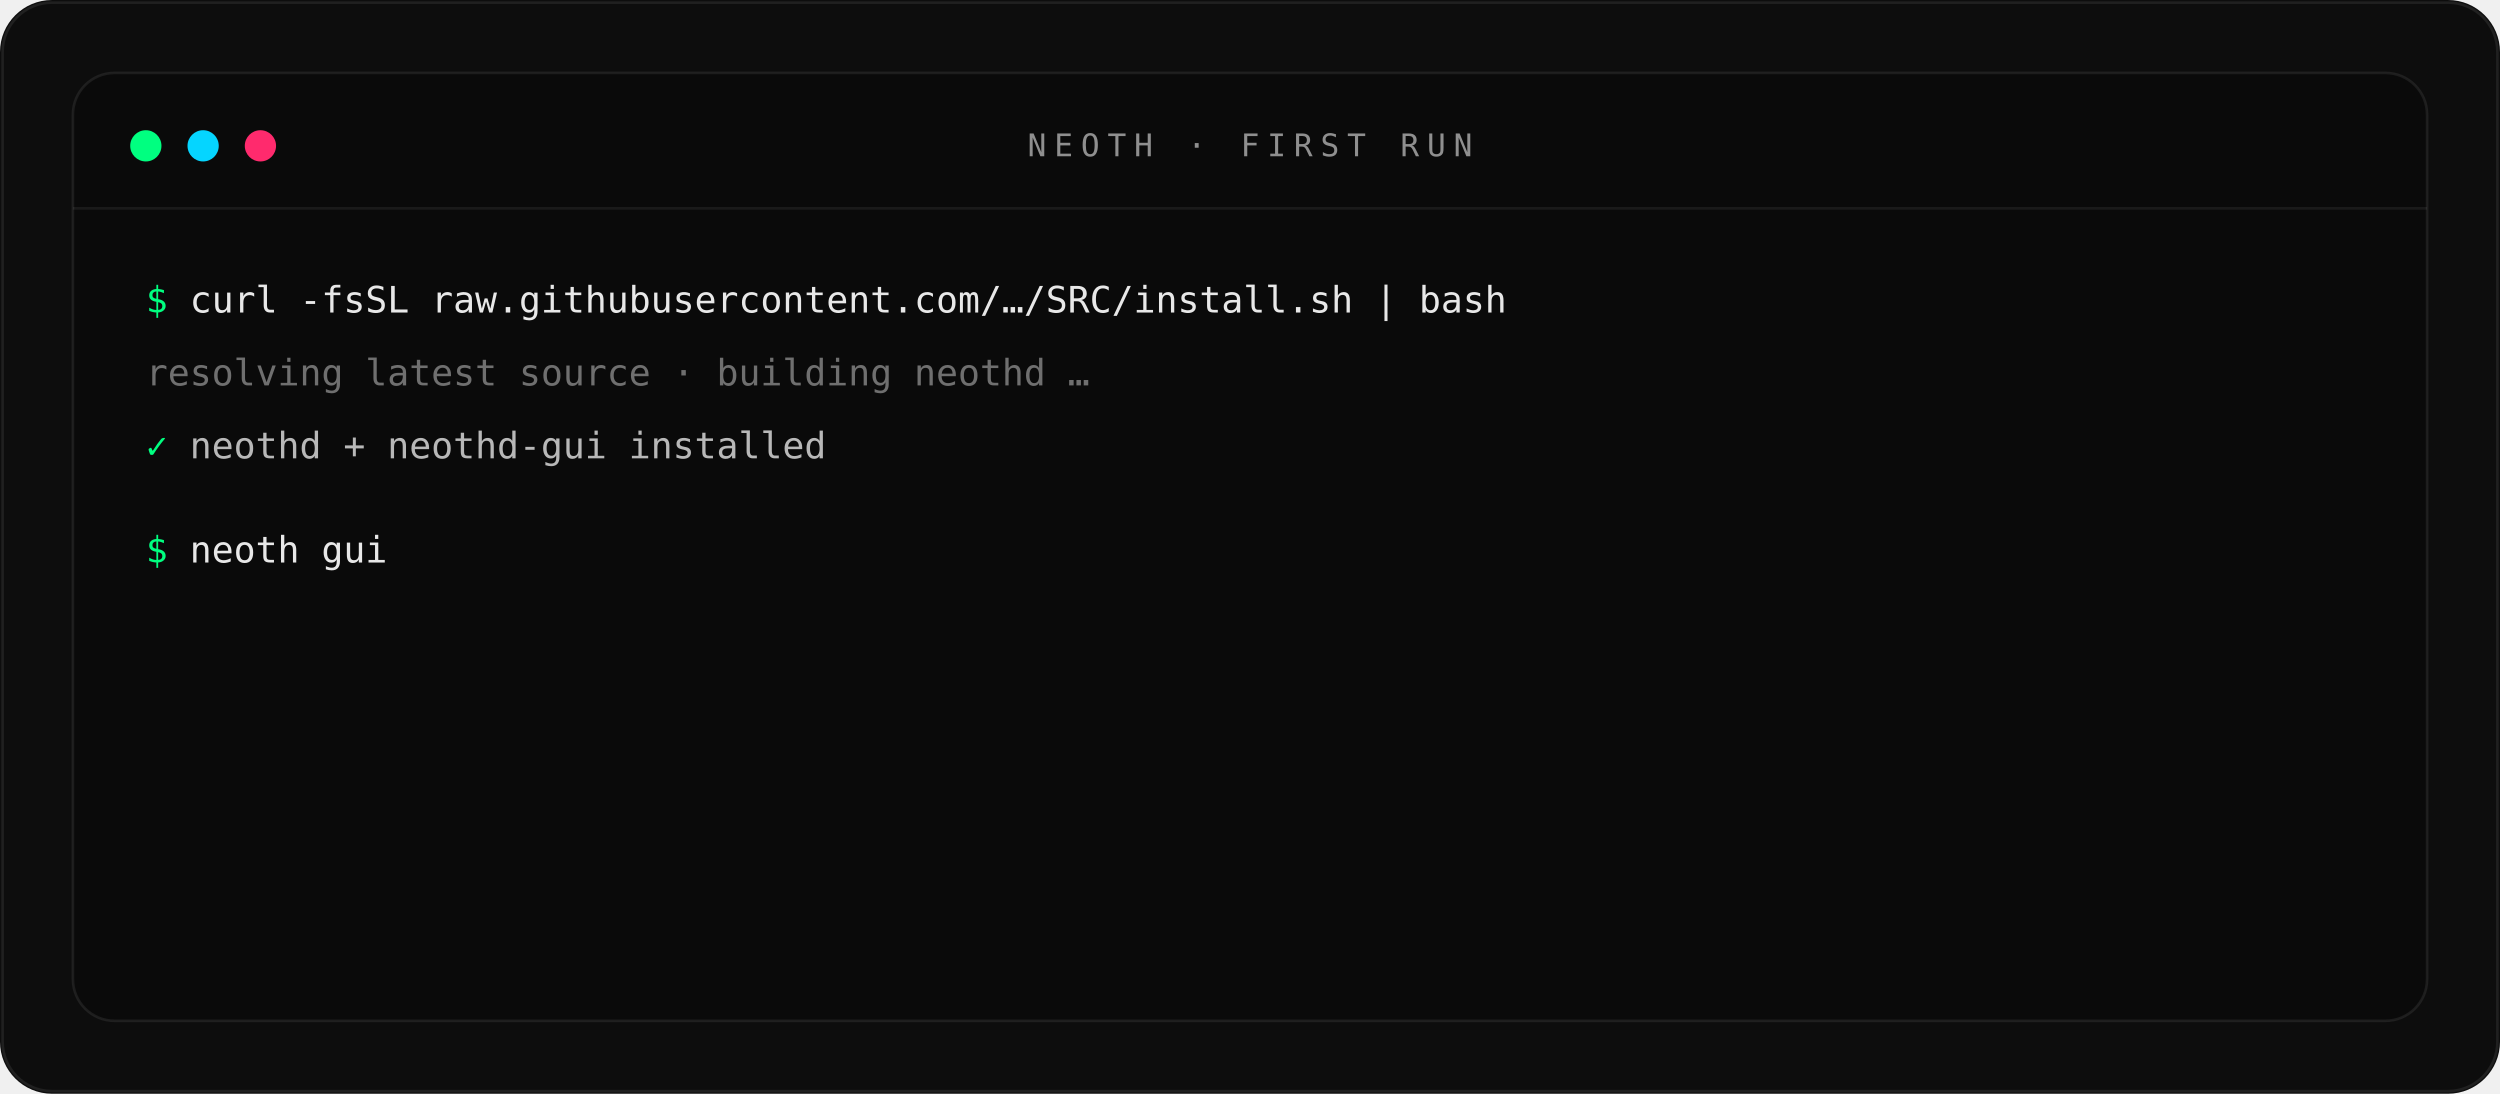
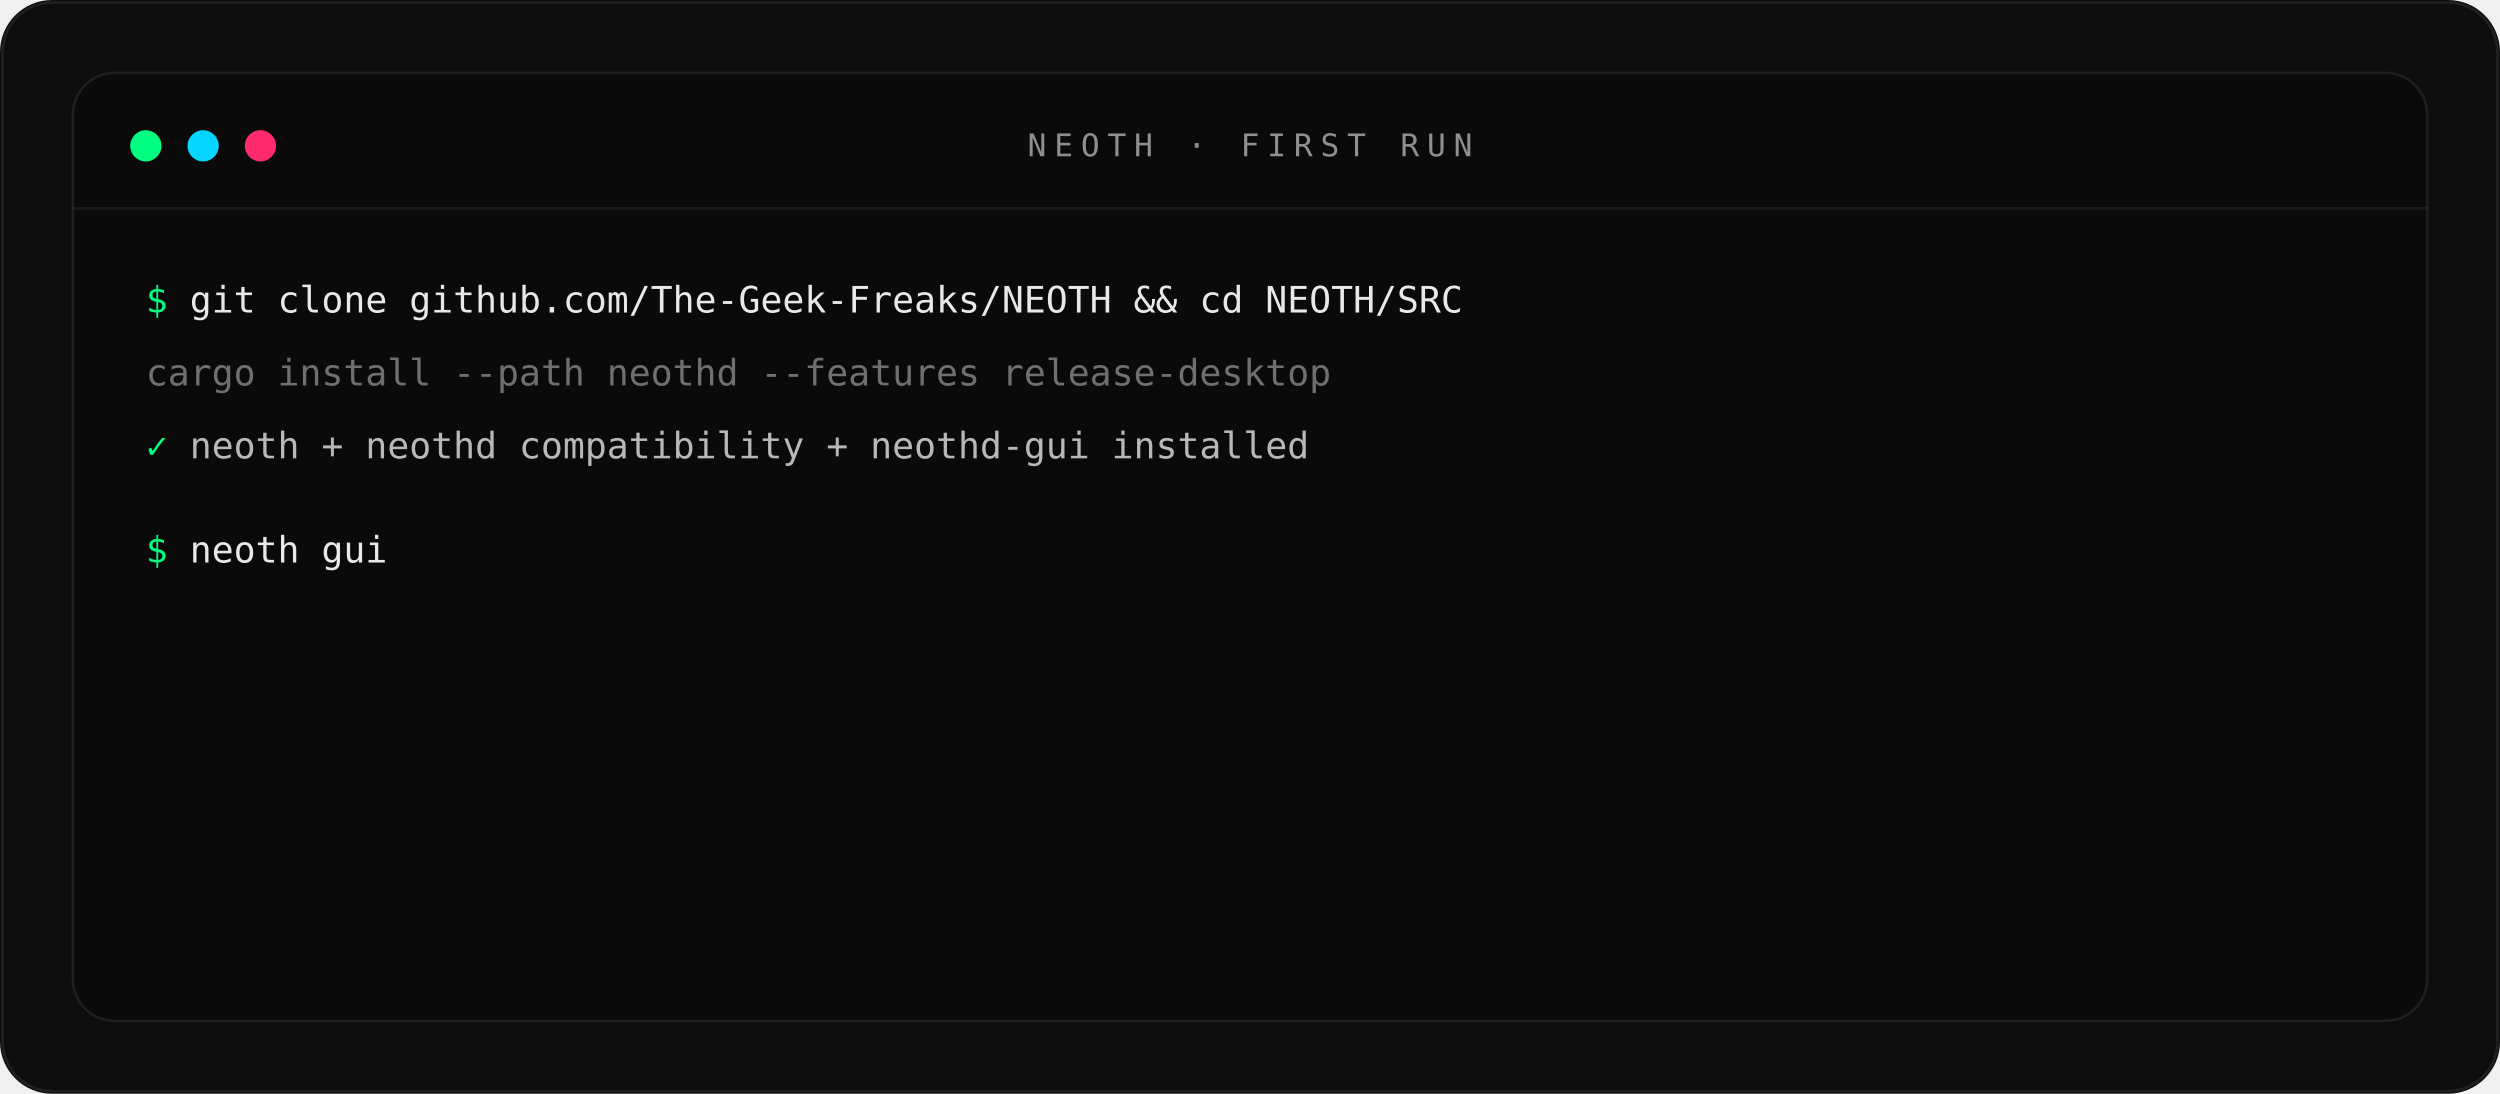
<svg xmlns="http://www.w3.org/2000/svg" width="960" height="420" viewBox="0 0 960 420" fill="none" role="img" aria-labelledby="t d">
  <defs>
    <style>
      .mono{font-family:"JetBrains Mono","SF Mono",ui-monospace,SFMono-Regular,Menlo,Consolas,monospace}
      .sans{font-family:"SF Pro Display",Inter,ui-sans-serif,system-ui,"Segoe UI",sans-serif}
    </style>
  </defs>
  <rect width="960" height="420" rx="20" fill="#0d0d0d" />
  <rect x="1" y="1" width="958" height="418" rx="19" stroke="white" stroke-opacity=".08" />
  <rect x="28" y="28" width="904" height="364" rx="16" fill="#0a0a0a" stroke="white" stroke-opacity=".08" />
  <g>
    <circle cx="56" cy="56" r="6" fill="#00ff80" />
    <circle cx="78" cy="56" r="6" fill="#05d5ff" />
    <circle cx="100" cy="56" r="6" fill="#ff2a6d" />
  </g>
  <text x="480" y="60" text-anchor="middle" fill="#8f8f8f" class="mono" font-size="12" letter-spacing="3">NEOTH · FIRST RUN</text>
  <line x1="28" y1="80" x2="932" y2="80" stroke="white" stroke-opacity=".07" />
  <g class="mono" font-size="14">
-     <text x="56" y="120" fill="#00ff80">$ <tspan fill="#e8e8e8">curl -fsSL raw.githubusercontent.com/…/SRC/install.sh | bash</tspan>
+     <text x="56" y="120" fill="#00ff80">$ <tspan fill="#e8e8e8">git clone github.com/The-Geek-Freaks/NEOTH &amp;&amp; cd NEOTH/SRC</tspan>
      <animate attributeName="opacity" dur="12s" values="0;1;1;1;1;1" keyTimes="0;.04;.5;.9;.95;1" repeatCount="indefinite" />
    </text>
-     <text x="56" y="148" fill="#6f6f6f">resolving latest source · building neothd …</text>
-     <text x="56" y="176" fill="#00ff80">✓ <tspan fill="#b8b8b8">neothd + neothd-gui installed</tspan>
+     <text x="56" y="148" fill="#6f6f6f">cargo install --path neothd --features release-desktop</text>
+     <text x="56" y="176" fill="#00ff80">✓ <tspan fill="#b8b8b8">neoth + neothd compatibility + neothd-gui installed</tspan>
      <animate attributeName="opacity" dur="12s" values="0;0;1;1;1;1" keyTimes="0;.16;.2;.9;.95;1" repeatCount="indefinite" />
    </text>
    <text x="56" y="148" fill="#6f6f6f" opacity="0">
      <animate attributeName="opacity" dur="12s" values="0;0;1;1;0;0" keyTimes="0;.06;.09;.15;.18;1" repeatCount="indefinite" />
    </text>
    <text x="56" y="216" fill="#00ff80">$ <tspan fill="#e8e8e8">neoth gui</tspan>
      <animate attributeName="opacity" dur="12s" values="0;0;1;1;1;1" keyTimes="0;.24;.28;.9;.95;1" repeatCount="indefinite" />
    </text>
  </g>
  <g opacity="0">
    <animate attributeName="opacity" dur="12s" values="0;0;1;1;1;1" keyTimes="0;.34;.4;.9;.95;1" repeatCount="indefinite" />
    <rect x="56" y="238" width="848" height="128" rx="12" fill="#111f1a" stroke="#00ff80" stroke-opacity=".25" />
    <text x="76" y="266" fill="#00ff80" class="mono" font-size="11" letter-spacing="2">SETUP WIZARD · PLAIN QUESTIONS · YAML OPTIONAL</text>
    <g class="sans" font-size="14" fill="#d8d8d8">
      <text x="76" y="298">•  Who are you, and what may NEOTH remember?</text>
      <text x="76" y="322">•  Local-only, or cloud providers too?</text>
      <text x="76" y="346">•  Which channels? How much autonomy?</text>
    </g>
  </g>
</svg>
